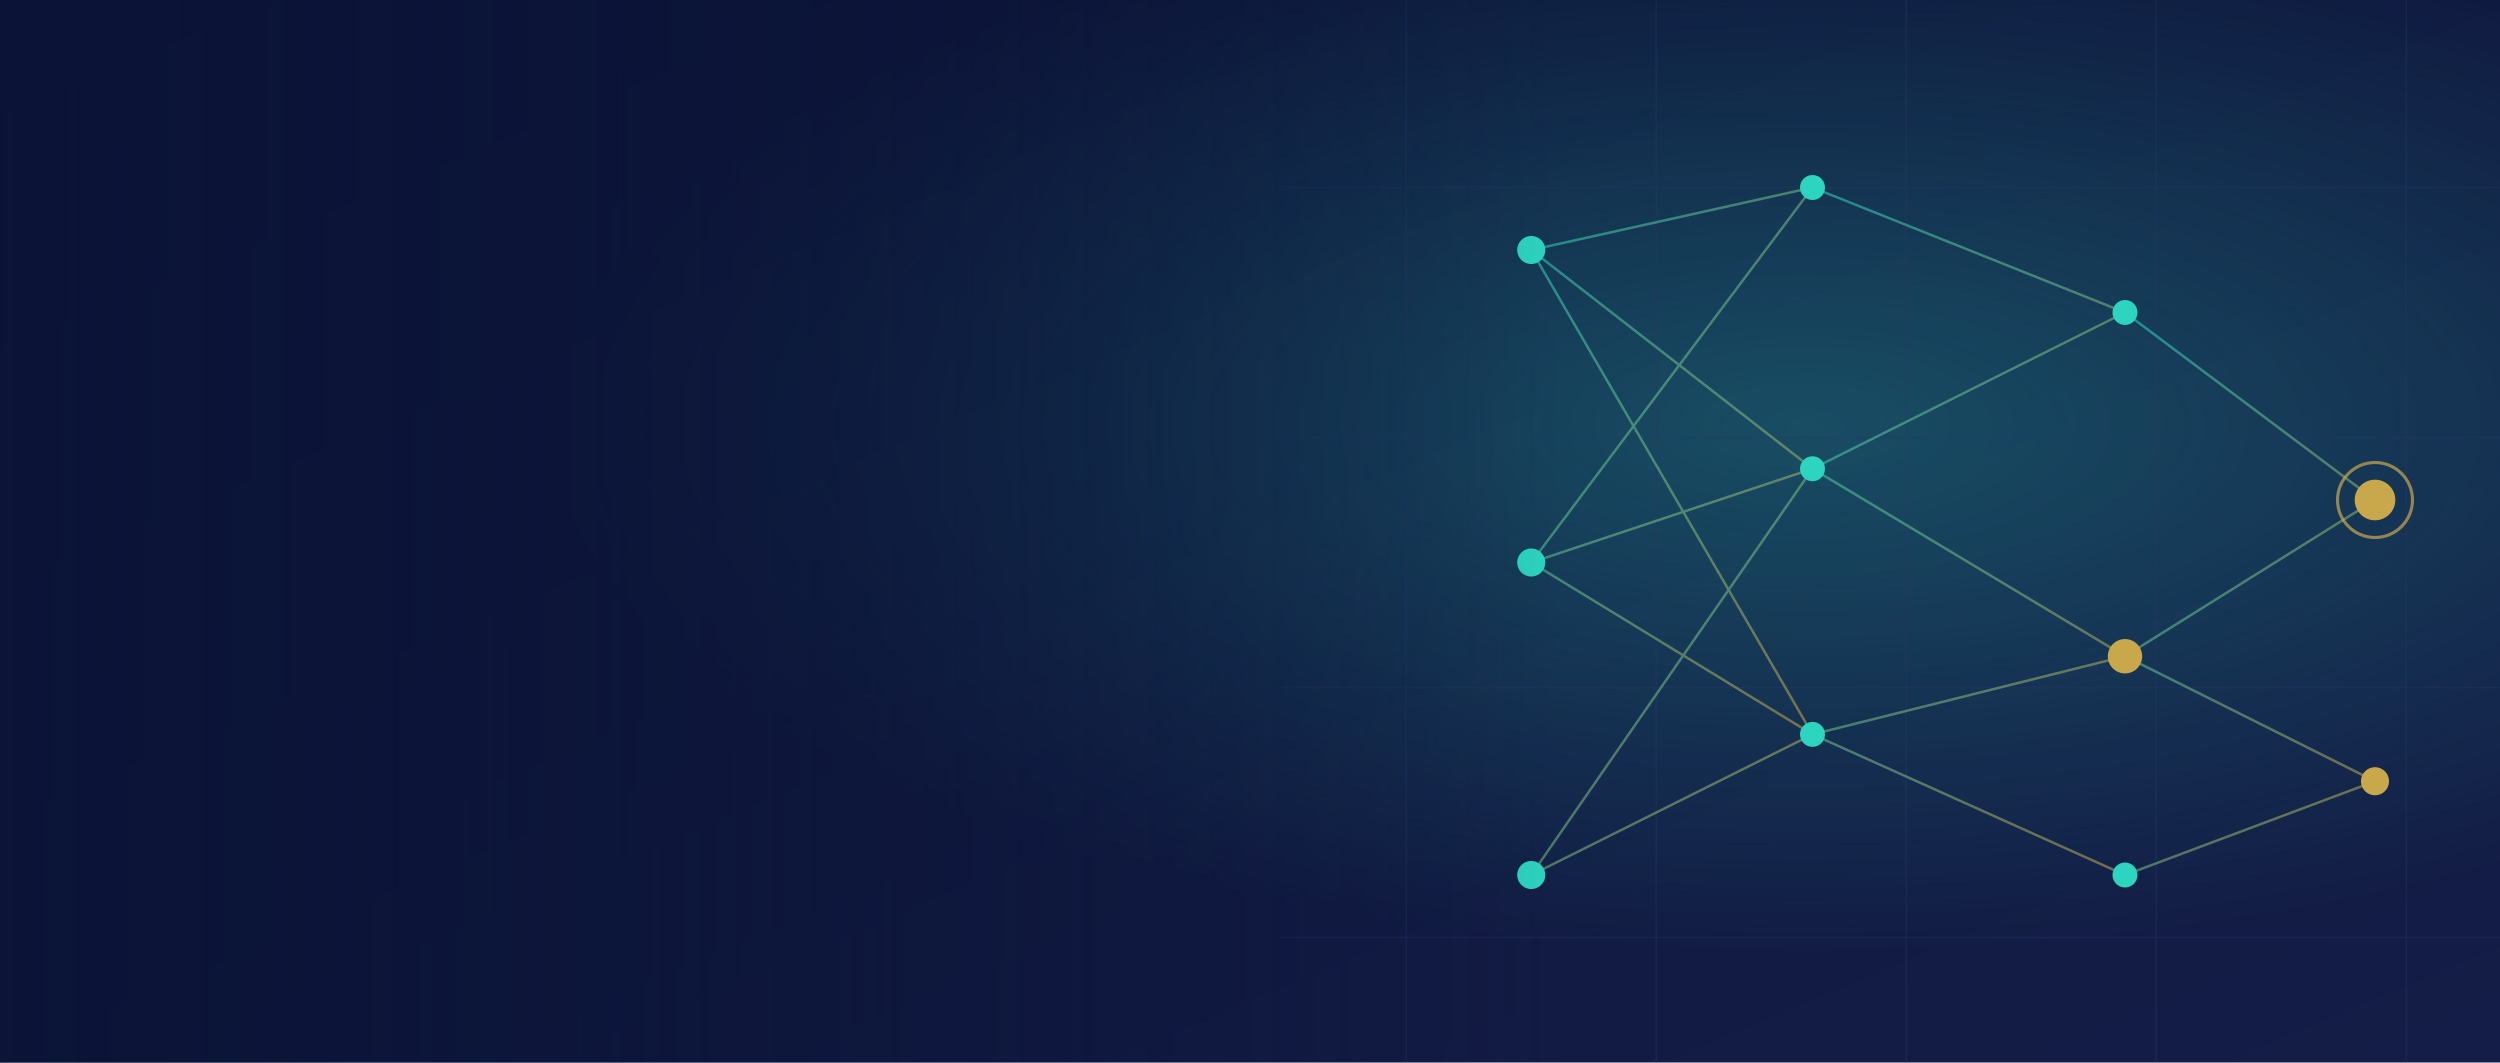
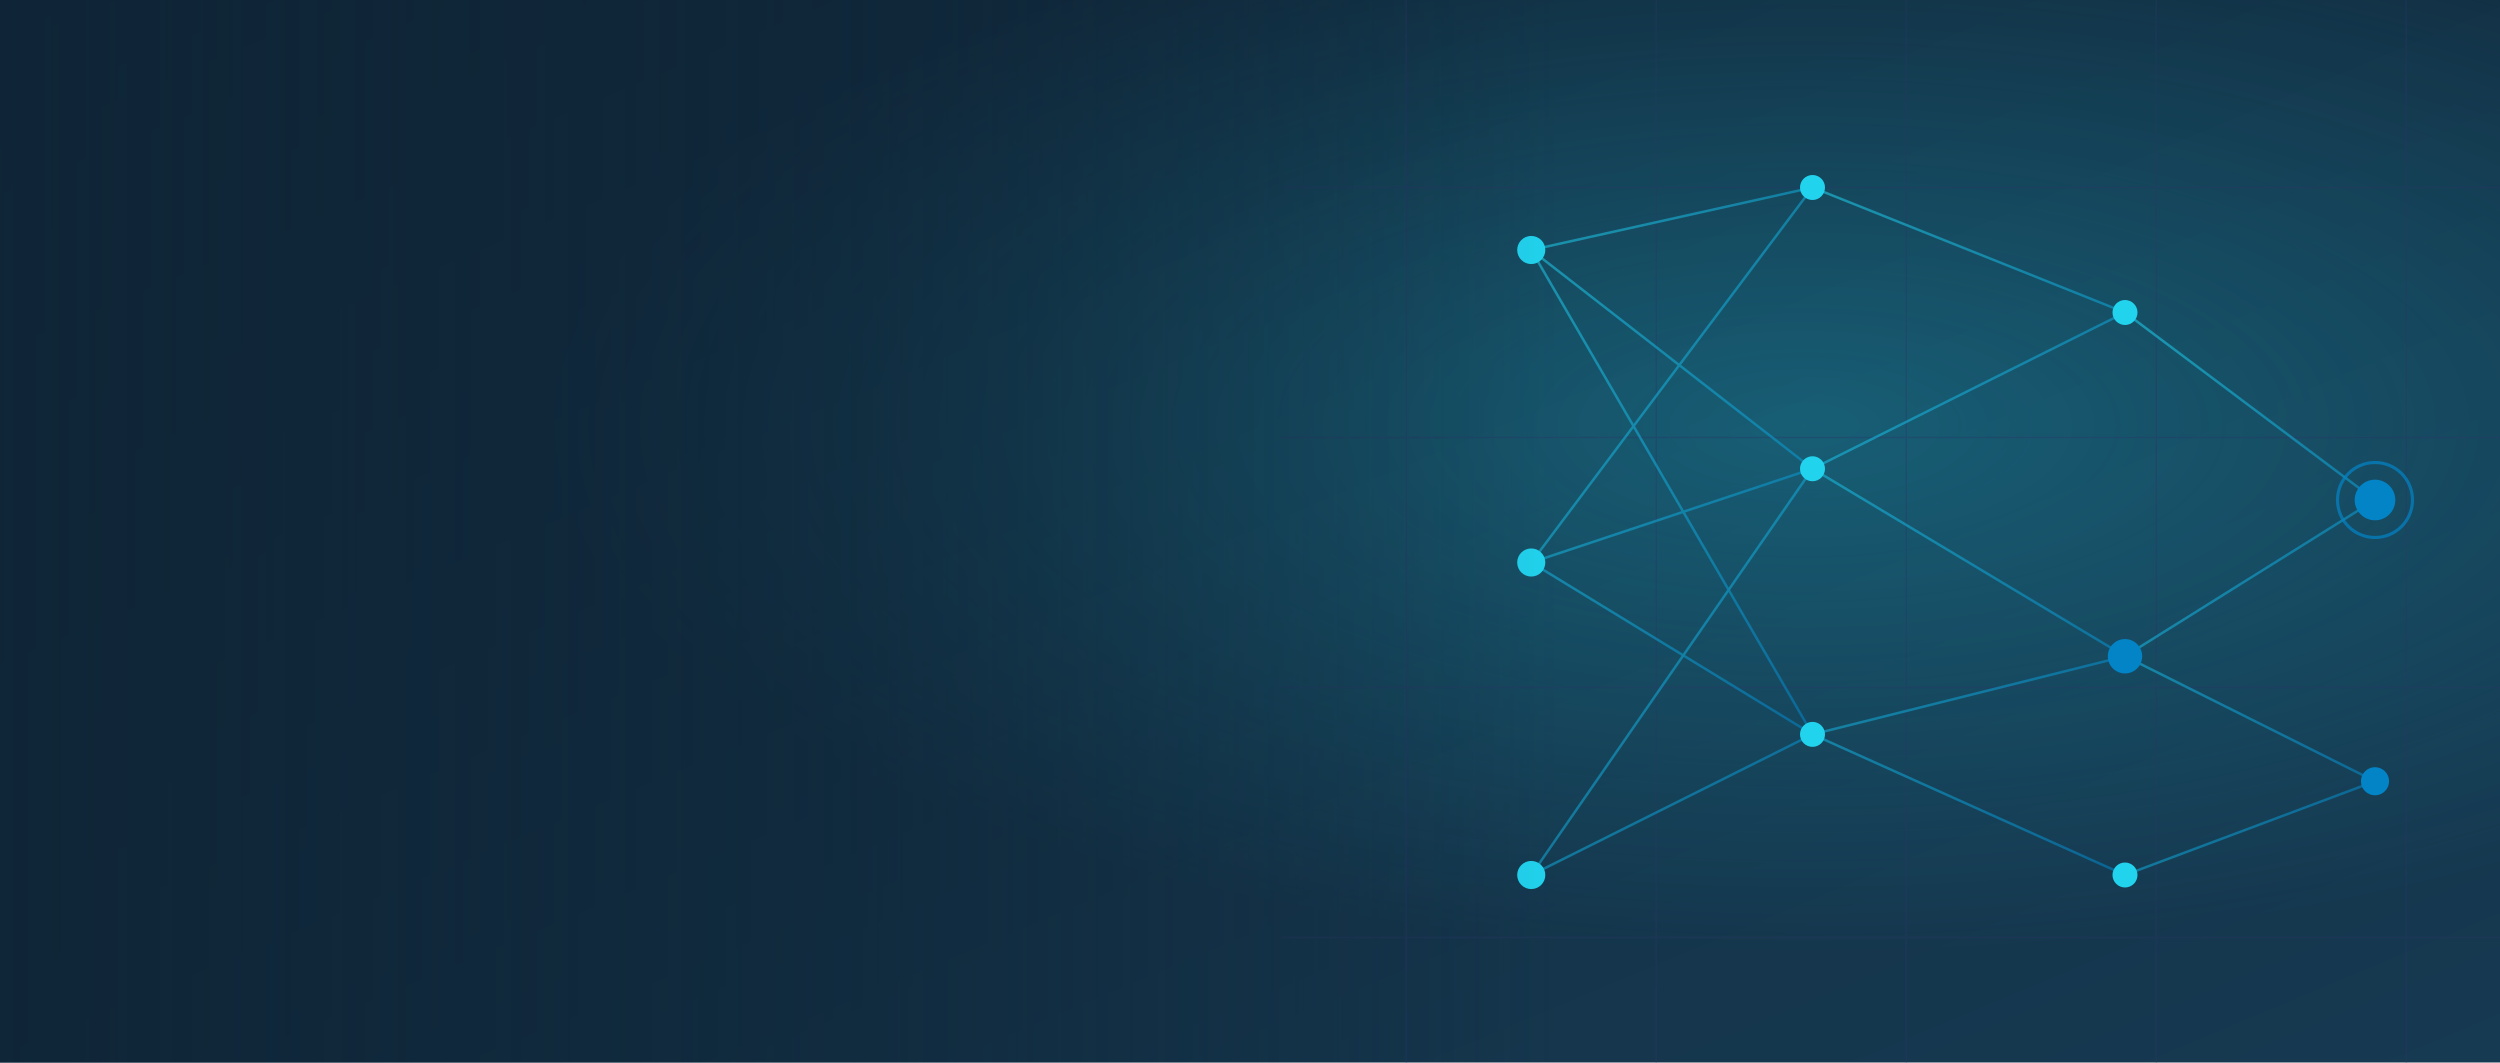
<svg xmlns="http://www.w3.org/2000/svg" viewBox="0 0 1600 680" width="1600" height="680" role="img" aria-label="AI specialist">
  <defs>
    <linearGradient id="bg" x1="0" y1="0" x2="1" y2="1">
-       <stop offset="0" stop-color="#0B1437" />
-       <stop offset="1" stop-color="#141d47" />
+       <stop offset="0" stop-color="#0F2537" />
+       <stop offset="1" stop-color="#163a52" />
    </linearGradient>
    <linearGradient id="scrim" x1="0" y1="0" x2="1" y2="0">
-       <stop offset="0" stop-color="#0B1437" stop-opacity="0.96" />
-       <stop offset="0.55" stop-color="#0B1437" stop-opacity="0.55" />
-       <stop offset="1" stop-color="#0B1437" stop-opacity="0" />
+       <stop offset="0" stop-color="#0F2537" stop-opacity="0.96" />
+       <stop offset="0.55" stop-color="#0F2537" stop-opacity="0.55" />
+       <stop offset="1" stop-color="#0F2537" stop-opacity="0" />
    </linearGradient>
    <radialGradient id="glow" cx="0.72" cy="0.4" r="0.5">
-       <stop offset="0" stop-color="#2DD4BF" stop-opacity="0.28" />
-       <stop offset="1" stop-color="#2DD4BF" stop-opacity="0" />
+       <stop offset="0" stop-color="#22D3EE" stop-opacity="0.28" />
+       <stop offset="1" stop-color="#22D3EE" stop-opacity="0" />
    </radialGradient>
    <linearGradient id="edge" x1="0" y1="0" x2="1" y2="1">
-       <stop offset="0" stop-color="#2DD4BF" />
-       <stop offset="1" stop-color="#C9A84C" />
+       <stop offset="0" stop-color="#22D3EE" />
+       <stop offset="1" stop-color="#0284C7" />
    </linearGradient>
  </defs>
  <rect width="1600" height="680" fill="url(#bg)" />
  <rect width="1600" height="680" fill="url(#glow)" />
  <g stroke="#2a3566" stroke-width="1" opacity="0.35">
    <path d="M900 0V680M1060 0V680M1220 0V680M1380 0V680M1540 0V680" />
    <path d="M820 120H1600M820 280H1600M820 440H1600M820 600H1600" />
  </g>
  <g stroke="url(#edge)" stroke-width="1.6" opacity="0.55" fill="none">
    <path d="M980 160 L1160 120 M980 160 L1160 300 M980 160 L1160 470" />
    <path d="M980 360 L1160 120 M980 360 L1160 300 M980 360 L1160 470" />
    <path d="M980 560 L1160 300 M980 560 L1160 470" />
    <path d="M1160 120 L1360 200 M1160 300 L1360 200 M1160 300 L1360 420 M1160 470 L1360 420 M1160 470 L1360 560" />
    <path d="M1360 200 L1520 320 M1360 420 L1520 320 M1360 420 L1520 500 M1360 560 L1520 500" />
  </g>
  <g>
-     <g fill="#2DD4BF">
+     <g fill="#22D3EE">
      <circle cx="980" cy="160" r="9" />
      <circle cx="980" cy="360" r="9" />
      <circle cx="980" cy="560" r="9" />
      <circle cx="1160" cy="120" r="8" />
      <circle cx="1160" cy="300" r="8" />
      <circle cx="1160" cy="470" r="8" />
      <circle cx="1360" cy="200" r="8" />
      <circle cx="1360" cy="560" r="8" />
    </g>
-     <g fill="#C9A84C">
+     <g fill="#0284C7">
      <circle cx="1360" cy="420" r="11" />
      <circle cx="1520" cy="320" r="13" />
      <circle cx="1520" cy="500" r="9" />
    </g>
-     <g fill="none" stroke="#C9A84C" stroke-width="2" opacity="0.7">
+     <g fill="none" stroke="#0284C7" stroke-width="2" opacity="0.7">
      <circle cx="1520" cy="320" r="24" />
    </g>
  </g>
  <rect width="1000" height="680" fill="url(#scrim)" />
</svg>
